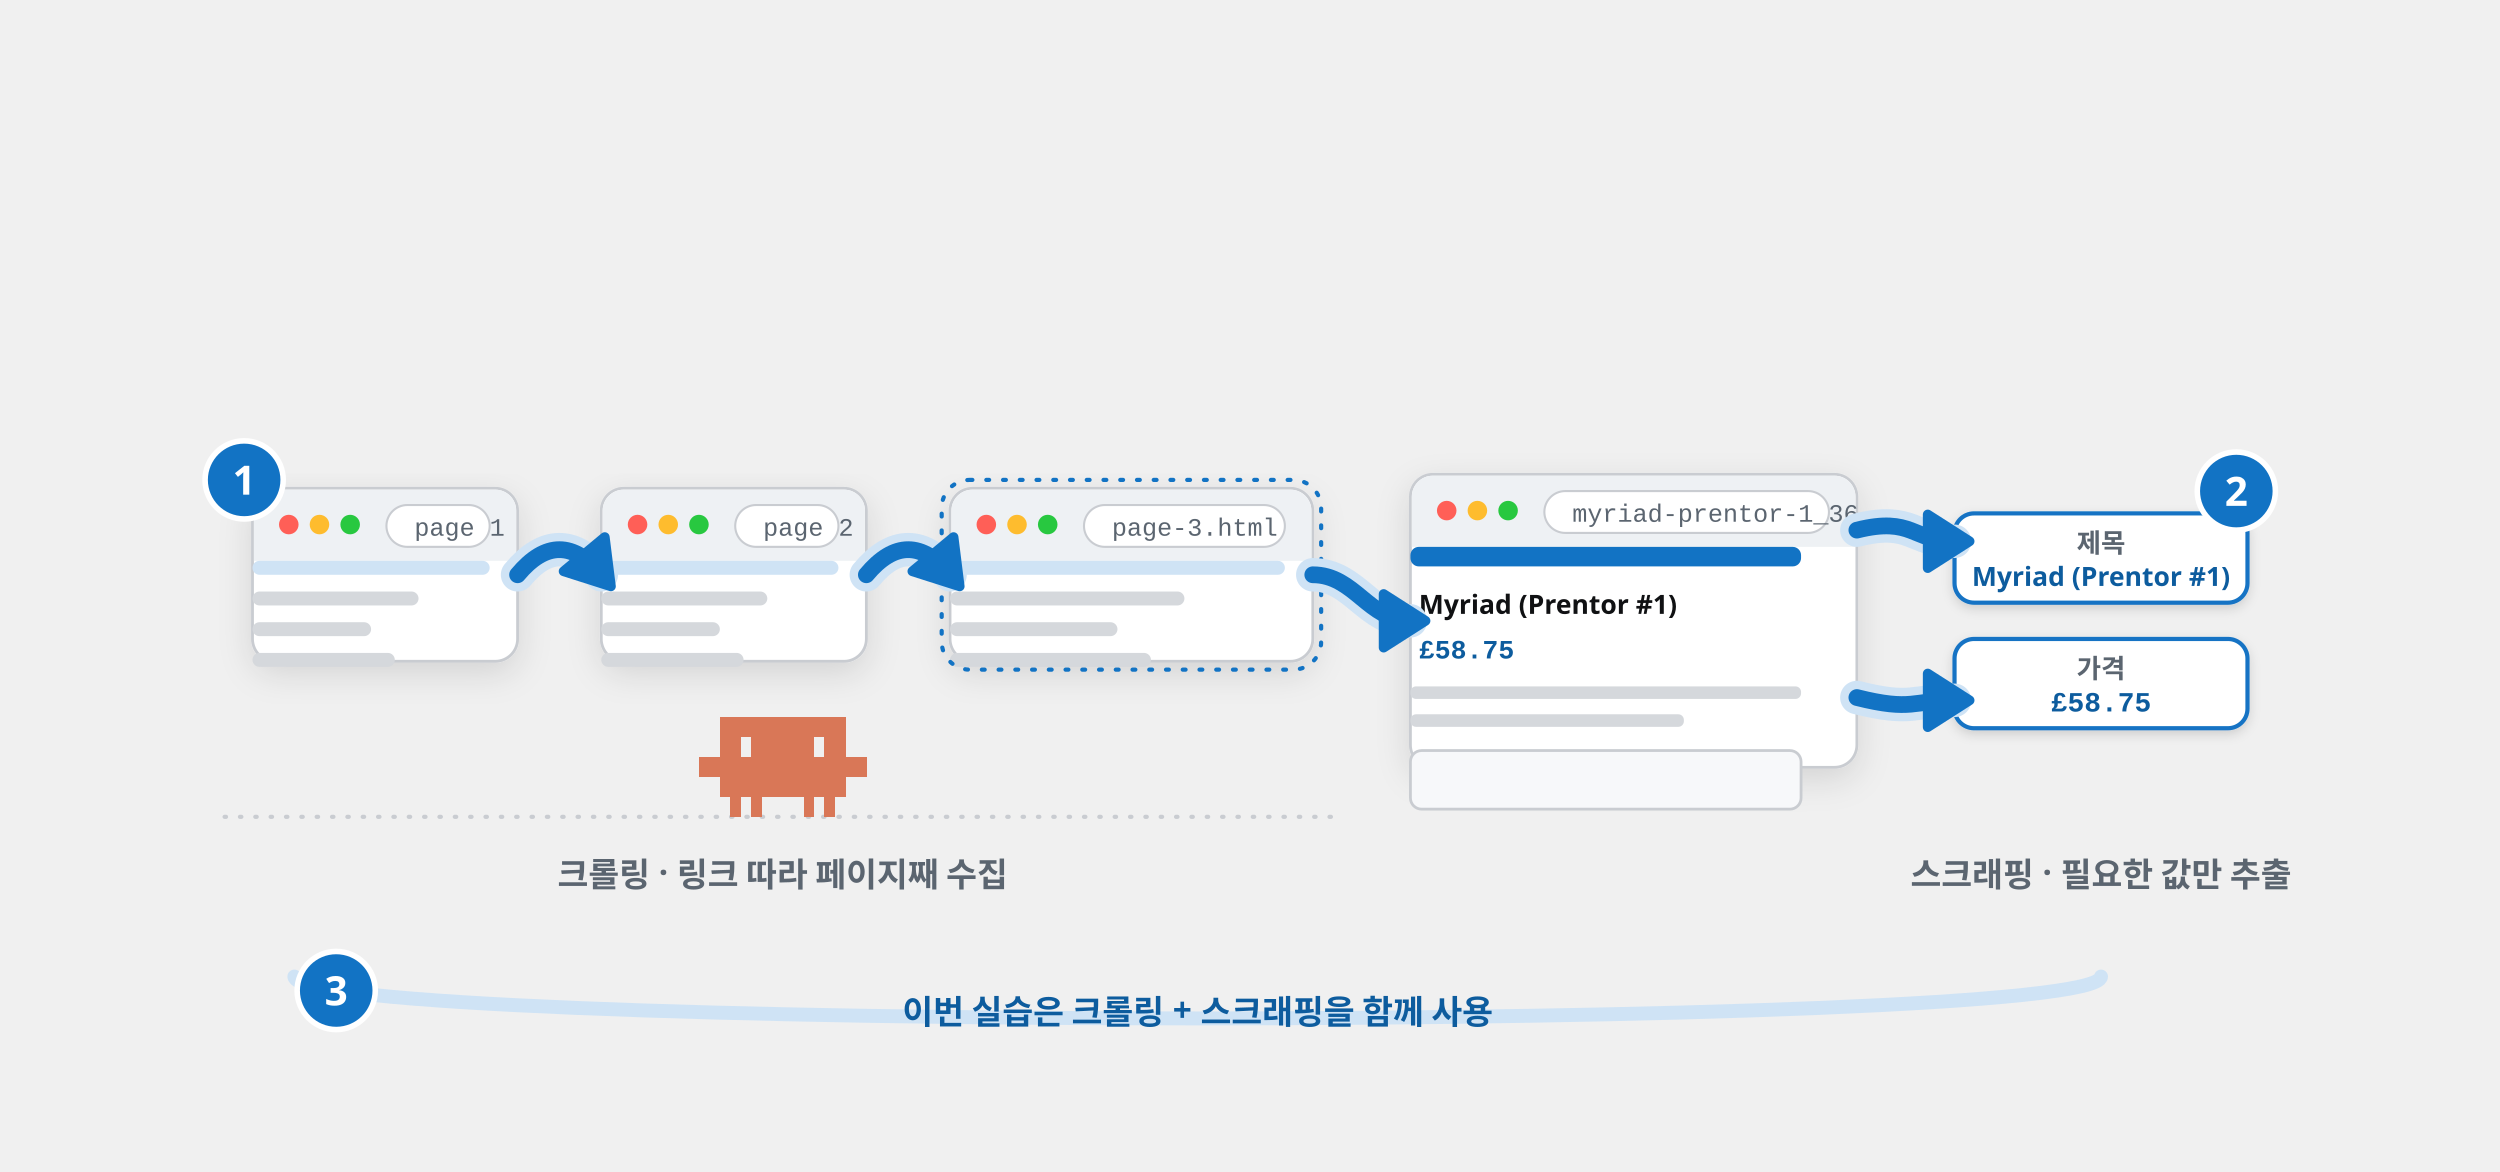
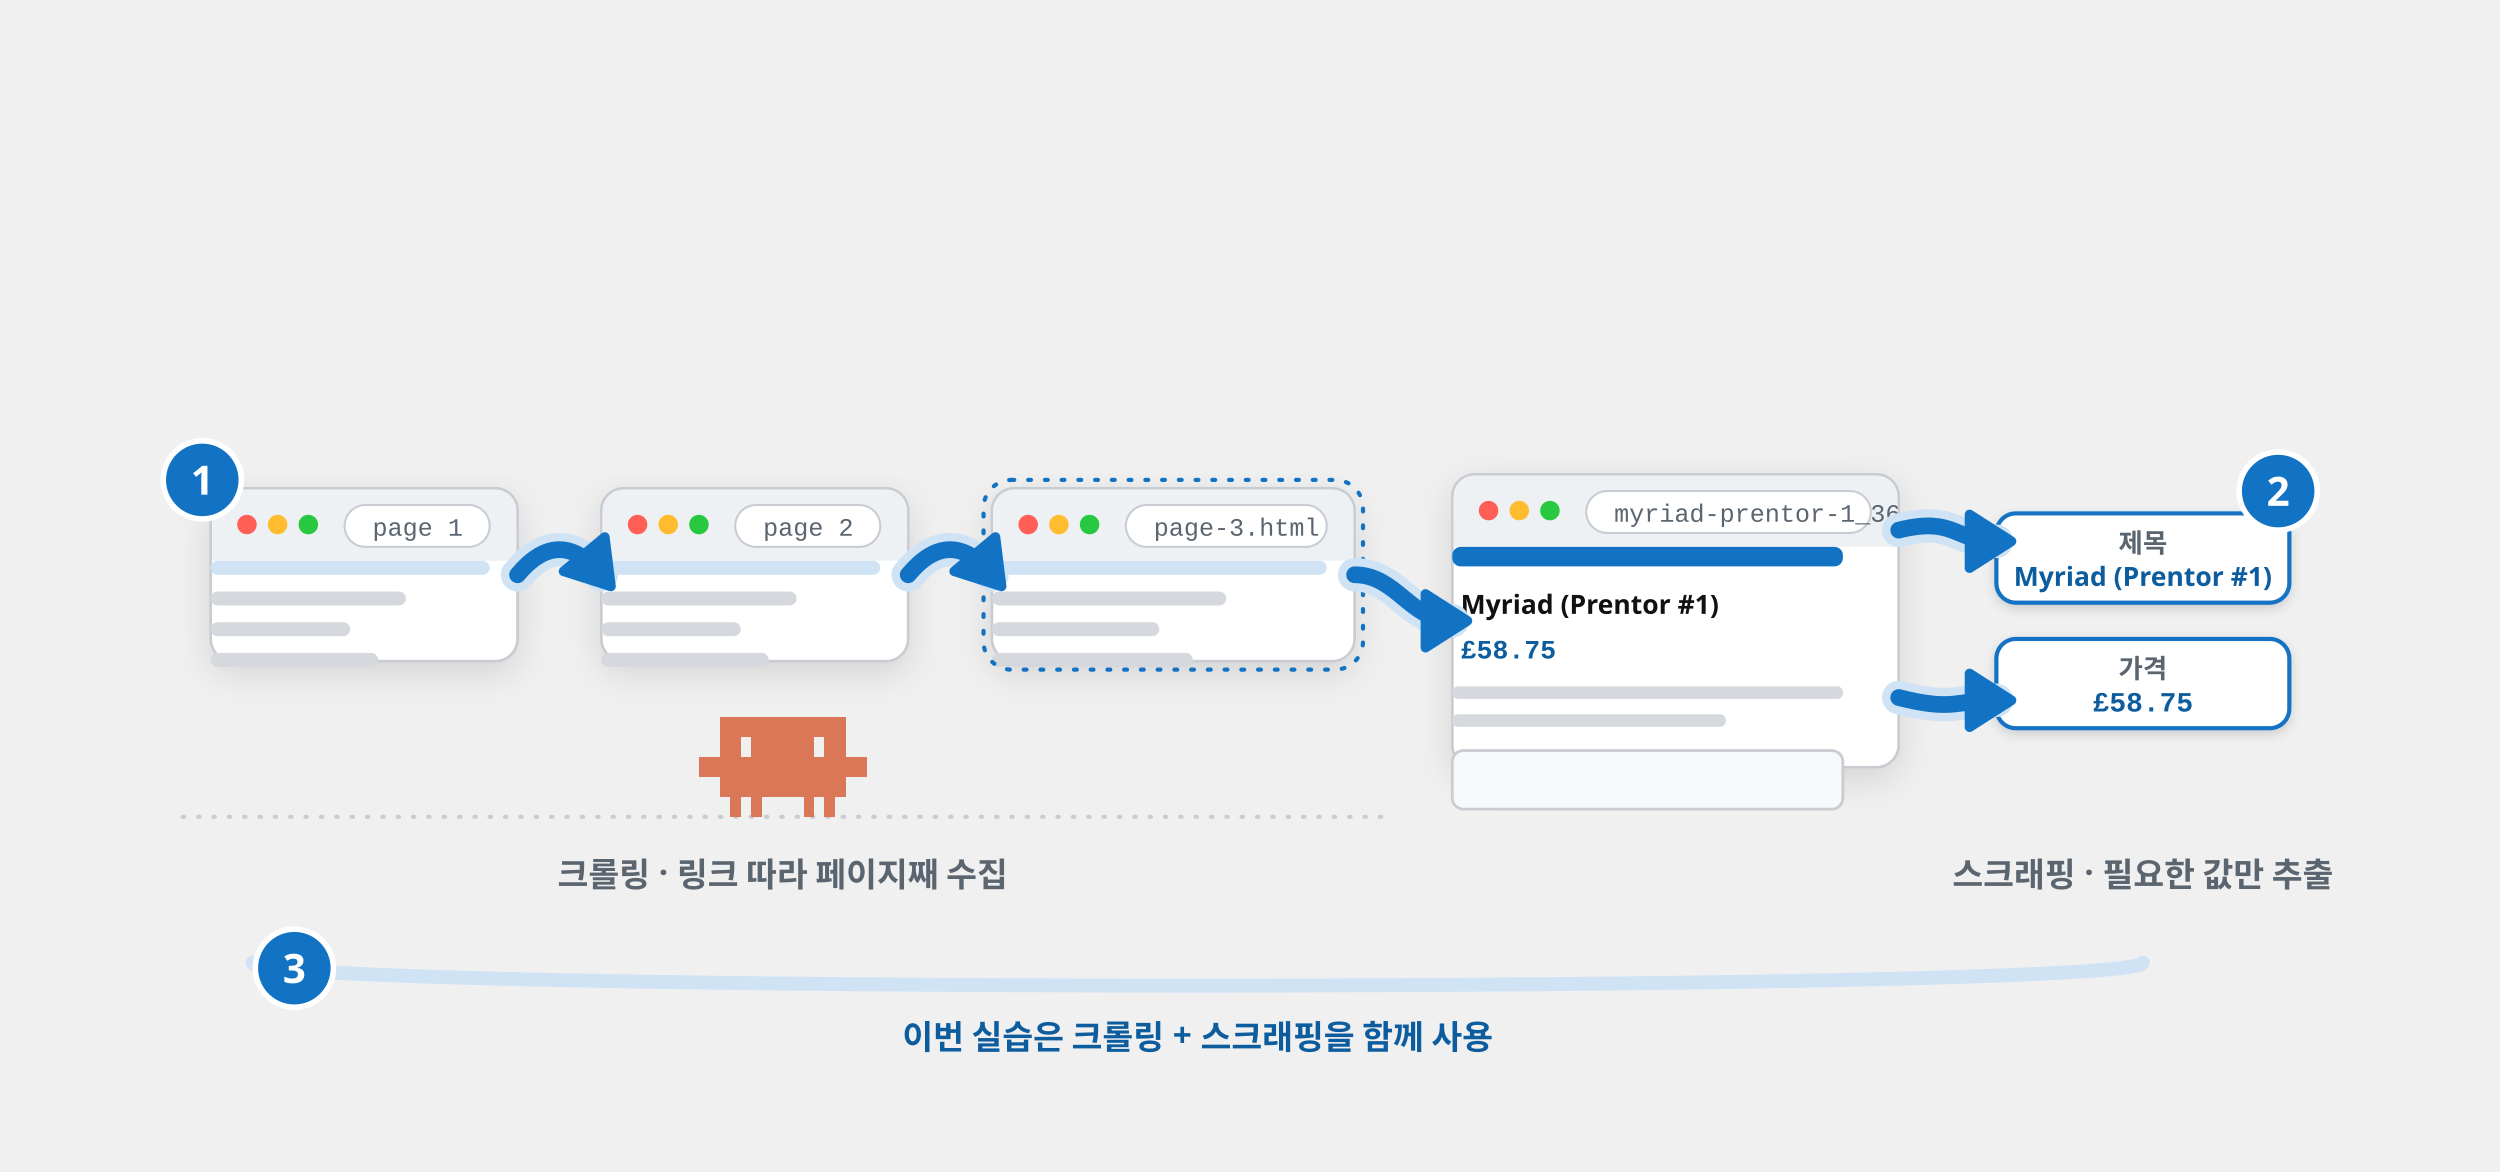
<svg xmlns="http://www.w3.org/2000/svg" viewBox="0 0 1792 840" width="1792" height="840" font-family="Pretendard, 'Pretendard Variable', 'Malgun Gothic', sans-serif">
  <defs>
    <filter id="sh" x="-15%" y="-15%" width="130%" height="140%">
      <feDropShadow dx="0" dy="8" stdDeviation="12" flood-color="#101113" flood-opacity="0.12" />
    </filter>
    <filter id="shs" x="-15%" y="-15%" width="130%" height="140%">
      <feDropShadow dx="0" dy="3" stdDeviation="4" flood-color="#101113" flood-opacity="0.14" />
    </filter>
    <marker id="ab" viewBox="0 0 10 10" refX="7" refY="5" markerWidth="4.2" markerHeight="4.2" orient="auto-start-reverse">
      <path d="M0 0L10 5L0 10z" fill="#1273c4" />
    </marker>
    <marker id="ak" viewBox="0 0 10 10" refX="7" refY="5" markerWidth="4.2" markerHeight="4.2" orient="auto-start-reverse">
      <path d="M0 0L10 5L0 10z" fill="#101113" />
    </marker>
    <marker id="ag" viewBox="0 0 10 10" refX="7" refY="5" markerWidth="4.2" markerHeight="4.2" orient="auto-start-reverse">
      <path d="M0 0L10 5L0 10z" fill="#12a150" />
    </marker>
  </defs>
  <g filter="url(#sh)">
-     <rect x="181.0" y="350" width="190" height="124" rx="16" fill="#fff" stroke="#c9ccd1" stroke-width="2" />
+     <rect x="151.0" y="350" width="220" height="124" rx="16" fill="#fff" stroke="#c9ccd1" stroke-width="2" />
  </g>
-   <path d="M182.0 402V366a15 15 0 0 1 15-15h158a15 15 0 0 1 15 15V402z" fill="#eef1f4" />
-   <circle cx="207.0" cy="376" r="7" fill="#ff5f57" />
-   <circle cx="229.0" cy="376" r="7" fill="#febc2e" />
-   <circle cx="251.0" cy="376" r="7" fill="#28c840" />
-   <rect x="277.0" y="362" width="74" height="30" rx="15" fill="#fff" stroke="#c9ccd1" stroke-width="1.5" />
-   <text x="297.0" y="384" font-size="18" font-weight="500" fill="#5b6570" text-anchor="start" font-family="'D2Coding', Consolas, 'Courier New', monospace">page 1</text>
-   <g transform="translate(181.0 402)">
-     <rect x="0" y="0" width="170" height="10" rx="5" fill="#cfe3f5" />
-     <rect x="0" y="22" width="119" height="10" rx="5" fill="#d5d8dc" />
-     <rect x="0" y="44" width="85" height="10" rx="5" fill="#d5d8dc" />
-     <rect x="0" y="66" width="102" height="10" rx="5" fill="#d5d8dc" />
+   <path d="M152.0 402V366a15 15 0 0 1 15-15h188a15 15 0 0 1 15 15V402z" fill="#eef1f4" />
+   <circle cx="177.0" cy="376" r="7" fill="#ff5f57" />
+   <circle cx="199.0" cy="376" r="7" fill="#febc2e" />
+   <circle cx="221.0" cy="376" r="7" fill="#28c840" />
+   <rect x="247.0" y="362" width="104" height="30" rx="15" fill="#fff" stroke="#c9ccd1" stroke-width="1.5" />
+   <text x="267.0" y="384" font-size="18" font-weight="500" fill="#5b6570" text-anchor="start" font-family="'D2Coding', Consolas, 'Courier New', monospace">page 1</text>
+   <g transform="translate(151.0 402)">
+     <rect x="0" y="0" width="200" height="10" rx="5" fill="#cfe3f5" />
+     <rect x="0" y="22" width="140" height="10" rx="5" fill="#d5d8dc" />
+     <rect x="0" y="44" width="100" height="10" rx="5" fill="#d5d8dc" />
+     <rect x="0" y="66" width="120" height="10" rx="5" fill="#d5d8dc" />
  </g>
  <g filter="url(#sh)">
-     <rect x="431.0" y="350" width="190" height="124" rx="16" fill="#fff" stroke="#c9ccd1" stroke-width="2" />
+     <rect x="431.0" y="350" width="220" height="124" rx="16" fill="#fff" stroke="#c9ccd1" stroke-width="2" />
  </g>
-   <path d="M432.0 402V366a15 15 0 0 1 15-15h158a15 15 0 0 1 15 15V402z" fill="#eef1f4" />
+   <path d="M432.0 402V366a15 15 0 0 1 15-15h188a15 15 0 0 1 15 15V402z" fill="#eef1f4" />
  <circle cx="457.0" cy="376" r="7" fill="#ff5f57" />
  <circle cx="479.0" cy="376" r="7" fill="#febc2e" />
  <circle cx="501.0" cy="376" r="7" fill="#28c840" />
-   <rect x="527.0" y="362" width="74" height="30" rx="15" fill="#fff" stroke="#c9ccd1" stroke-width="1.5" />
+   <rect x="527.0" y="362" width="104" height="30" rx="15" fill="#fff" stroke="#c9ccd1" stroke-width="1.5" />
  <text x="547.0" y="384" font-size="18" font-weight="500" fill="#5b6570" text-anchor="start" font-family="'D2Coding', Consolas, 'Courier New', monospace">page 2</text>
  <g transform="translate(431.0 402)">
-     <rect x="0" y="0" width="170" height="10" rx="5" fill="#cfe3f5" />
-     <rect x="0" y="22" width="119" height="10" rx="5" fill="#d5d8dc" />
-     <rect x="0" y="44" width="85" height="10" rx="5" fill="#d5d8dc" />
-     <rect x="0" y="66" width="102" height="10" rx="5" fill="#d5d8dc" />
+     <rect x="0" y="0" width="200" height="10" rx="5" fill="#cfe3f5" />
+     <rect x="0" y="22" width="140" height="10" rx="5" fill="#d5d8dc" />
+     <rect x="0" y="44" width="100" height="10" rx="5" fill="#d5d8dc" />
+     <rect x="0" y="66" width="120" height="10" rx="5" fill="#d5d8dc" />
  </g>
  <g filter="url(#sh)">
-     <rect x="681.0" y="350" width="260" height="124" rx="16" fill="#fff" stroke="#c9ccd1" stroke-width="2" />
+     <rect x="711.0" y="350" width="260" height="124" rx="16" fill="#fff" stroke="#c9ccd1" stroke-width="2" />
  </g>
-   <path d="M682.0 402V366a15 15 0 0 1 15-15h228a15 15 0 0 1 15 15V402z" fill="#eef1f4" />
-   <circle cx="707.0" cy="376" r="7" fill="#ff5f57" />
-   <circle cx="729.0" cy="376" r="7" fill="#febc2e" />
-   <circle cx="751.0" cy="376" r="7" fill="#28c840" />
-   <rect x="777.0" y="362" width="144" height="30" rx="15" fill="#fff" stroke="#c9ccd1" stroke-width="1.5" />
-   <text x="797.0" y="384" font-size="18" font-weight="500" fill="#5b6570" text-anchor="start" font-family="'D2Coding', Consolas, 'Courier New', monospace">page-3.html</text>
-   <g transform="translate(681.0 402)">
+   <path d="M712.0 402V366a15 15 0 0 1 15-15h228a15 15 0 0 1 15 15V402z" fill="#eef1f4" />
+   <circle cx="737.0" cy="376" r="7" fill="#ff5f57" />
+   <circle cx="759.0" cy="376" r="7" fill="#febc2e" />
+   <circle cx="781.0" cy="376" r="7" fill="#28c840" />
+   <rect x="807.0" y="362" width="144" height="30" rx="15" fill="#fff" stroke="#c9ccd1" stroke-width="1.5" />
+   <text x="827.0" y="384" font-size="18" font-weight="500" fill="#5b6570" text-anchor="start" font-family="'D2Coding', Consolas, 'Courier New', monospace">page-3.html</text>
+   <g transform="translate(711.0 402)">
    <rect x="0" y="0" width="240" height="10" rx="5" fill="#cfe3f5" />
    <rect x="0" y="22" width="168" height="10" rx="5" fill="#d5d8dc" />
    <rect x="0" y="44" width="120" height="10" rx="5" fill="#d5d8dc" />
    <rect x="0" y="66" width="144" height="10" rx="5" fill="#d5d8dc" />
  </g>
-   <rect x="675.0" y="344" width="272" height="136" rx="20" fill="none" stroke="#1273c4" stroke-width="3" stroke-dasharray="2 10" stroke-linecap="round" />
+   <rect x="705.0" y="344" width="272" height="136" rx="20" fill="none" stroke="#1273c4" stroke-width="3" stroke-dasharray="2 10" stroke-linecap="round" />
  <path d="M371.0 412.0C391.0 388.0 411.0 388.0 431.0 412.0" fill="none" stroke="#cfe3f5" stroke-width="24.0" stroke-linecap="round" stroke-linejoin="round" />
  <path d="M371.0 412.0C391.0 388.0 411.0 388.0 431.0 412.0" fill="none" stroke="#1273c4" stroke-width="12.0" stroke-linecap="round" stroke-linejoin="round" />
  <path d="M437.9 420.3L404.0 409.5L433.5 385.0Z" fill="#1273c4" stroke="#1273c4" stroke-width="7" stroke-linejoin="round" />
-   <path d="M621.0 412.0C641.0 388.0 661.0 388.0 681.0 412.0" fill="none" stroke="#cfe3f5" stroke-width="24.0" stroke-linecap="round" stroke-linejoin="round" />
-   <path d="M621.0 412.0C641.0 388.0 661.0 388.0 681.0 412.0" fill="none" stroke="#1273c4" stroke-width="12.0" stroke-linecap="round" stroke-linejoin="round" />
-   <path d="M687.9 420.3L654.0 409.5L683.5 385.0Z" fill="#1273c4" stroke="#1273c4" stroke-width="7" stroke-linejoin="round" />
-   <circle cx="175.0" cy="344" r="28" fill="#1273c4" stroke="#fff" stroke-width="4" />
-   <text x="175.0" y="354.6" font-size="29" font-weight="800" fill="#fff" text-anchor="middle">1</text>
-   <line x1="161.0" y1="585.5" x2="961.0" y2="585.5" stroke="#c9ccd1" stroke-width="3" stroke-dasharray="1 10" stroke-linecap="round" />
+   <path d="M651.0 412.0C671.0 388.0 691.0 388.0 711.0 412.0" fill="none" stroke="#cfe3f5" stroke-width="24.0" stroke-linecap="round" stroke-linejoin="round" />
+   <path d="M651.0 412.0C671.0 388.0 691.0 388.0 711.0 412.0" fill="none" stroke="#1273c4" stroke-width="12.0" stroke-linecap="round" stroke-linejoin="round" />
+   <path d="M717.9 420.3L684.0 409.5L713.5 385.0Z" fill="#1273c4" stroke="#1273c4" stroke-width="7" stroke-linejoin="round" />
+   <circle cx="145.0" cy="344" r="28" fill="#1273c4" stroke="#fff" stroke-width="4" />
+   <text x="145.0" y="354.6" font-size="29" font-weight="800" fill="#fff" text-anchor="middle">1</text>
+   <line x1="131.0" y1="585.5" x2="991.0" y2="585.5" stroke="#c9ccd1" stroke-width="3" stroke-dasharray="1 10" stroke-linecap="round" />
  <path transform="translate(501.0 514) scale(0.5)" d="M0 57.0h15.4v28.9h-15.4zM15 57.0h15.4v28.9h-15.4zM30 0.0h15.4v28.9h-15.4zM30 28.5h15.4v28.9h-15.4zM30 57.0h15.4v28.9h-15.4zM30 85.5h15.4v28.9h-15.4zM45 0.0h15.4v28.9h-15.4zM45 28.5h15.4v28.9h-15.4zM45 57.0h15.4v28.9h-15.4zM45 85.5h15.4v28.9h-15.4zM45 114.0h15.4v28.9h-15.4zM60 0.0h15.4v28.9h-15.4zM60 57.0h15.4v28.9h-15.4zM60 85.5h15.4v28.9h-15.4zM75 0.0h15.4v28.9h-15.4zM75 28.5h15.4v28.9h-15.4zM75 57.0h15.4v28.9h-15.4zM75 85.5h15.4v28.9h-15.4zM75 114.0h15.4v28.9h-15.4zM90 0.0h15.4v28.9h-15.4zM90 28.5h15.4v28.9h-15.4zM90 57.0h15.4v28.9h-15.4zM90 85.5h15.4v28.9h-15.4zM105 0.0h15.4v28.9h-15.4zM105 28.5h15.4v28.9h-15.4zM105 57.0h15.4v28.9h-15.4zM105 85.5h15.4v28.9h-15.4zM120 0.0h15.4v28.9h-15.4zM120 28.5h15.4v28.9h-15.4zM120 57.0h15.4v28.9h-15.4zM120 85.5h15.4v28.9h-15.4zM135 0.0h15.4v28.9h-15.4zM135 28.5h15.4v28.9h-15.4zM135 57.0h15.4v28.9h-15.4zM135 85.5h15.4v28.9h-15.4zM150 0.0h15.4v28.9h-15.4zM150 28.5h15.4v28.9h-15.4zM150 57.0h15.4v28.9h-15.4zM150 85.5h15.4v28.9h-15.4zM150 114.0h15.4v28.9h-15.4zM165 0.0h15.4v28.9h-15.4zM165 57.0h15.4v28.9h-15.4zM165 85.5h15.4v28.9h-15.4zM180 0.0h15.4v28.9h-15.4zM180 28.5h15.4v28.9h-15.4zM180 57.0h15.4v28.9h-15.4zM180 85.5h15.4v28.9h-15.4zM180 114.0h15.4v28.9h-15.4zM195 0.0h15.4v28.9h-15.4zM195 28.5h15.4v28.9h-15.4zM195 57.0h15.4v28.9h-15.4zM195 85.5h15.4v28.9h-15.4zM210 57.0h15.4v28.9h-15.4zM225 57.0h15.4v28.9h-15.4z" fill="#d97757" shape-rendering="crispEdges" />
  <text x="561.0" y="635.5" font-size="24" font-weight="800" fill="#5b6570" text-anchor="middle">크롤링 · 링크 따라 페이지째 수집</text>
  <g filter="url(#sh)">
-     <rect x="1011.0" y="340" width="320" height="210" rx="16" fill="#fff" stroke="#c9ccd1" stroke-width="2" />
+     <rect x="1041.0" y="340" width="320" height="210" rx="16" fill="#fff" stroke="#c9ccd1" stroke-width="2" />
  </g>
-   <path d="M1012.0 392V356a15 15 0 0 1 15-15h288a15 15 0 0 1 15 15V392z" fill="#eef1f4" />
-   <circle cx="1037.0" cy="366" r="7" fill="#ff5f57" />
-   <circle cx="1059.0" cy="366" r="7" fill="#febc2e" />
-   <circle cx="1081.0" cy="366" r="7" fill="#28c840" />
-   <rect x="1107.0" y="352" width="204" height="30" rx="15" fill="#fff" stroke="#c9ccd1" stroke-width="1.5" />
-   <text x="1127.0" y="374" font-size="18" font-weight="500" fill="#5b6570" text-anchor="start" font-family="'D2Coding', Consolas, 'Courier New', monospace">myriad-prentor-1_36</text>
-   <g transform="translate(1011.0 392)">
+   <path d="M1042.0 392V356a15 15 0 0 1 15-15h288a15 15 0 0 1 15 15V392z" fill="#eef1f4" />
+   <circle cx="1067.0" cy="366" r="7" fill="#ff5f57" />
+   <circle cx="1089.0" cy="366" r="7" fill="#febc2e" />
+   <circle cx="1111.0" cy="366" r="7" fill="#28c840" />
+   <rect x="1137.0" y="352" width="204" height="30" rx="15" fill="#fff" stroke="#c9ccd1" stroke-width="1.5" />
+   <text x="1157.0" y="374" font-size="18" font-weight="500" fill="#5b6570" text-anchor="start" font-family="'D2Coding', Consolas, 'Courier New', monospace">myriad-prentor-1_36</text>
+   <g transform="translate(1041.0 392)">
    <rect x="0" y="0" width="280" height="14" rx="6" fill="#1273c4" />
    <text x="6" y="48" font-size="19" font-weight="800" fill="#101113" text-anchor="start">Myriad (Prentor #1)</text>
    <text x="6" y="80" font-size="19" font-weight="800" fill="#0d5c9e" text-anchor="start" font-family="'D2Coding', Consolas, 'Courier New', monospace">£58.75</text>
    <rect x="0" y="100" width="280" height="9" rx="4" fill="#d5d8dc" />
    <rect x="0" y="120" width="196" height="9" rx="4" fill="#d5d8dc" />
    <rect x="0" y="146" width="280" height="42" rx="8" fill="#f7f8fa" stroke="#c9ccd1" stroke-width="2" />
  </g>
-   <path d="M941.0 412.0C971.0 412.0 981.0 445.0 1011.0 445.0" fill="none" stroke="#cfe3f5" stroke-width="24.0" stroke-linecap="round" stroke-linejoin="round" />
-   <path d="M941.0 412.0C971.0 412.0 981.0 445.0 1011.0 445.0" fill="none" stroke="#1273c4" stroke-width="12.0" stroke-linecap="round" stroke-linejoin="round" />
-   <path d="M1021.8 445.0L991.8 464.2L991.8 425.8Z" fill="#1273c4" stroke="#1273c4" stroke-width="7" stroke-linejoin="round" />
-   <rect x="1401.0" y="368.0" width="210" height="64" rx="14" fill="#fff" stroke="#1273c4" stroke-width="3" filter="url(#shs)" />
-   <text x="1506.0" y="396.0" font-size="19" font-weight="700" fill="#5b6570" text-anchor="middle">제목</text>
-   <text x="1506.0" y="420.0" font-size="19" font-weight="900" fill="#0d5c9e" text-anchor="middle">Myriad (Prentor #1)</text>
-   <path d="M1331.0 380C1371.0 370 1371.0 388.0 1401.0 388.0" fill="none" stroke="#cfe3f5" stroke-width="24.0" stroke-linecap="round" stroke-linejoin="round" />
-   <path d="M1331.0 380C1371.0 370 1371.0 388.0 1401.0 388.0" fill="none" stroke="#1273c4" stroke-width="12.0" stroke-linecap="round" stroke-linejoin="round" />
-   <path d="M1411.8 388.0L1381.8 407.2L1381.8 368.8Z" fill="#1273c4" stroke="#1273c4" stroke-width="7" stroke-linejoin="round" />
-   <rect x="1401.0" y="458.0" width="210" height="64" rx="14" fill="#fff" stroke="#1273c4" stroke-width="3" filter="url(#shs)" />
-   <text x="1506.0" y="486.0" font-size="19" font-weight="700" fill="#5b6570" text-anchor="middle">가격</text>
-   <text x="1506.0" y="510.0" font-size="20" font-weight="900" fill="#0d5c9e" text-anchor="middle" font-family="'D2Coding', Consolas, 'Courier New', monospace">£58.75</text>
-   <path d="M1331.0 500C1371.0 510 1371.0 502.0 1401.0 502.0" fill="none" stroke="#cfe3f5" stroke-width="24.0" stroke-linecap="round" stroke-linejoin="round" />
-   <path d="M1331.0 500C1371.0 510 1371.0 502.0 1401.0 502.0" fill="none" stroke="#1273c4" stroke-width="12.0" stroke-linecap="round" stroke-linejoin="round" />
-   <path d="M1411.8 502.0L1381.8 521.2L1381.8 482.8Z" fill="#1273c4" stroke="#1273c4" stroke-width="7" stroke-linejoin="round" />
-   <circle cx="1603.0" cy="352.0" r="28" fill="#1273c4" stroke="#fff" stroke-width="4" />
-   <text x="1603.0" y="362.6" font-size="29" font-weight="800" fill="#fff" text-anchor="middle">2</text>
-   <text x="1506.0" y="635.5" font-size="24" font-weight="800" fill="#5b6570" text-anchor="middle">스크래핑 · 필요한 값만 추출</text>
-   <path d="M211.0 700C211.0 740 1506.0 740 1506.0 700" fill="none" stroke="#cfe3f5" stroke-width="10" stroke-linecap="round" />
-   <circle cx="241.0" cy="710" r="28" fill="#1273c4" stroke="#fff" stroke-width="4" />
-   <text x="241.0" y="720.6" font-size="29" font-weight="800" fill="#fff" text-anchor="middle">3</text>
-   <text x="858.5" y="734" font-size="24" font-weight="800" fill="#0d5c9e" text-anchor="middle">이번 실습은 크롤링 + 스크래핑을 함께 사용</text>
+   <path d="M971.0 412.0C1001.0 412.0 1011.0 445.0 1041.0 445.0" fill="none" stroke="#cfe3f5" stroke-width="24.0" stroke-linecap="round" stroke-linejoin="round" />
+   <path d="M971.0 412.0C1001.0 412.0 1011.0 445.0 1041.0 445.0" fill="none" stroke="#1273c4" stroke-width="12.0" stroke-linecap="round" stroke-linejoin="round" />
+   <path d="M1051.8 445.0L1021.8 464.2L1021.8 425.8Z" fill="#1273c4" stroke="#1273c4" stroke-width="7" stroke-linejoin="round" />
+   <rect x="1431.0" y="368.0" width="210" height="64" rx="14" fill="#fff" stroke="#1273c4" stroke-width="3" filter="url(#shs)" />
+   <text x="1536.0" y="396.0" font-size="19" font-weight="700" fill="#5b6570" text-anchor="middle">제목</text>
+   <text x="1536.0" y="420.0" font-size="19" font-weight="900" fill="#0d5c9e" text-anchor="middle">Myriad (Prentor #1)</text>
+   <path d="M1361.0 380C1401.0 370 1401.0 388.0 1431.0 388.0" fill="none" stroke="#cfe3f5" stroke-width="24.0" stroke-linecap="round" stroke-linejoin="round" />
+   <path d="M1361.0 380C1401.0 370 1401.0 388.0 1431.0 388.0" fill="none" stroke="#1273c4" stroke-width="12.0" stroke-linecap="round" stroke-linejoin="round" />
+   <path d="M1441.8 388.0L1411.8 407.2L1411.8 368.8Z" fill="#1273c4" stroke="#1273c4" stroke-width="7" stroke-linejoin="round" />
+   <rect x="1431.0" y="458.0" width="210" height="64" rx="14" fill="#fff" stroke="#1273c4" stroke-width="3" filter="url(#shs)" />
+   <text x="1536.0" y="486.0" font-size="19" font-weight="700" fill="#5b6570" text-anchor="middle">가격</text>
+   <text x="1536.0" y="510.0" font-size="20" font-weight="900" fill="#0d5c9e" text-anchor="middle" font-family="'D2Coding', Consolas, 'Courier New', monospace">£58.75</text>
+   <path d="M1361.0 500C1401.0 510 1401.0 502.0 1431.0 502.0" fill="none" stroke="#cfe3f5" stroke-width="24.0" stroke-linecap="round" stroke-linejoin="round" />
+   <path d="M1361.0 500C1401.0 510 1401.0 502.0 1431.0 502.0" fill="none" stroke="#1273c4" stroke-width="12.0" stroke-linecap="round" stroke-linejoin="round" />
+   <path d="M1441.8 502.0L1411.8 521.2L1411.8 482.8Z" fill="#1273c4" stroke="#1273c4" stroke-width="7" stroke-linejoin="round" />
+   <circle cx="1633.0" cy="352.0" r="28" fill="#1273c4" stroke="#fff" stroke-width="4" />
+   <text x="1633.0" y="362.6" font-size="29" font-weight="800" fill="#fff" text-anchor="middle">2</text>
+   <text x="1536.0" y="635.5" font-size="24" font-weight="800" fill="#5b6570" text-anchor="middle">스크래핑 · 필요한 값만 추출</text>
+   <path d="M181.0 690C181.0 712 1536.0 712 1536.0 690" fill="none" stroke="#cfe3f5" stroke-width="10" stroke-linecap="round" />
+   <circle cx="211.0" cy="694" r="28" fill="#1273c4" stroke="#fff" stroke-width="4" />
+   <text x="211.0" y="704.6" font-size="29" font-weight="800" fill="#fff" text-anchor="middle">3</text>
+   <text x="858.5" y="752" font-size="24" font-weight="800" fill="#0d5c9e" text-anchor="middle">이번 실습은 크롤링 + 스크래핑을 함께 사용</text>
</svg>
